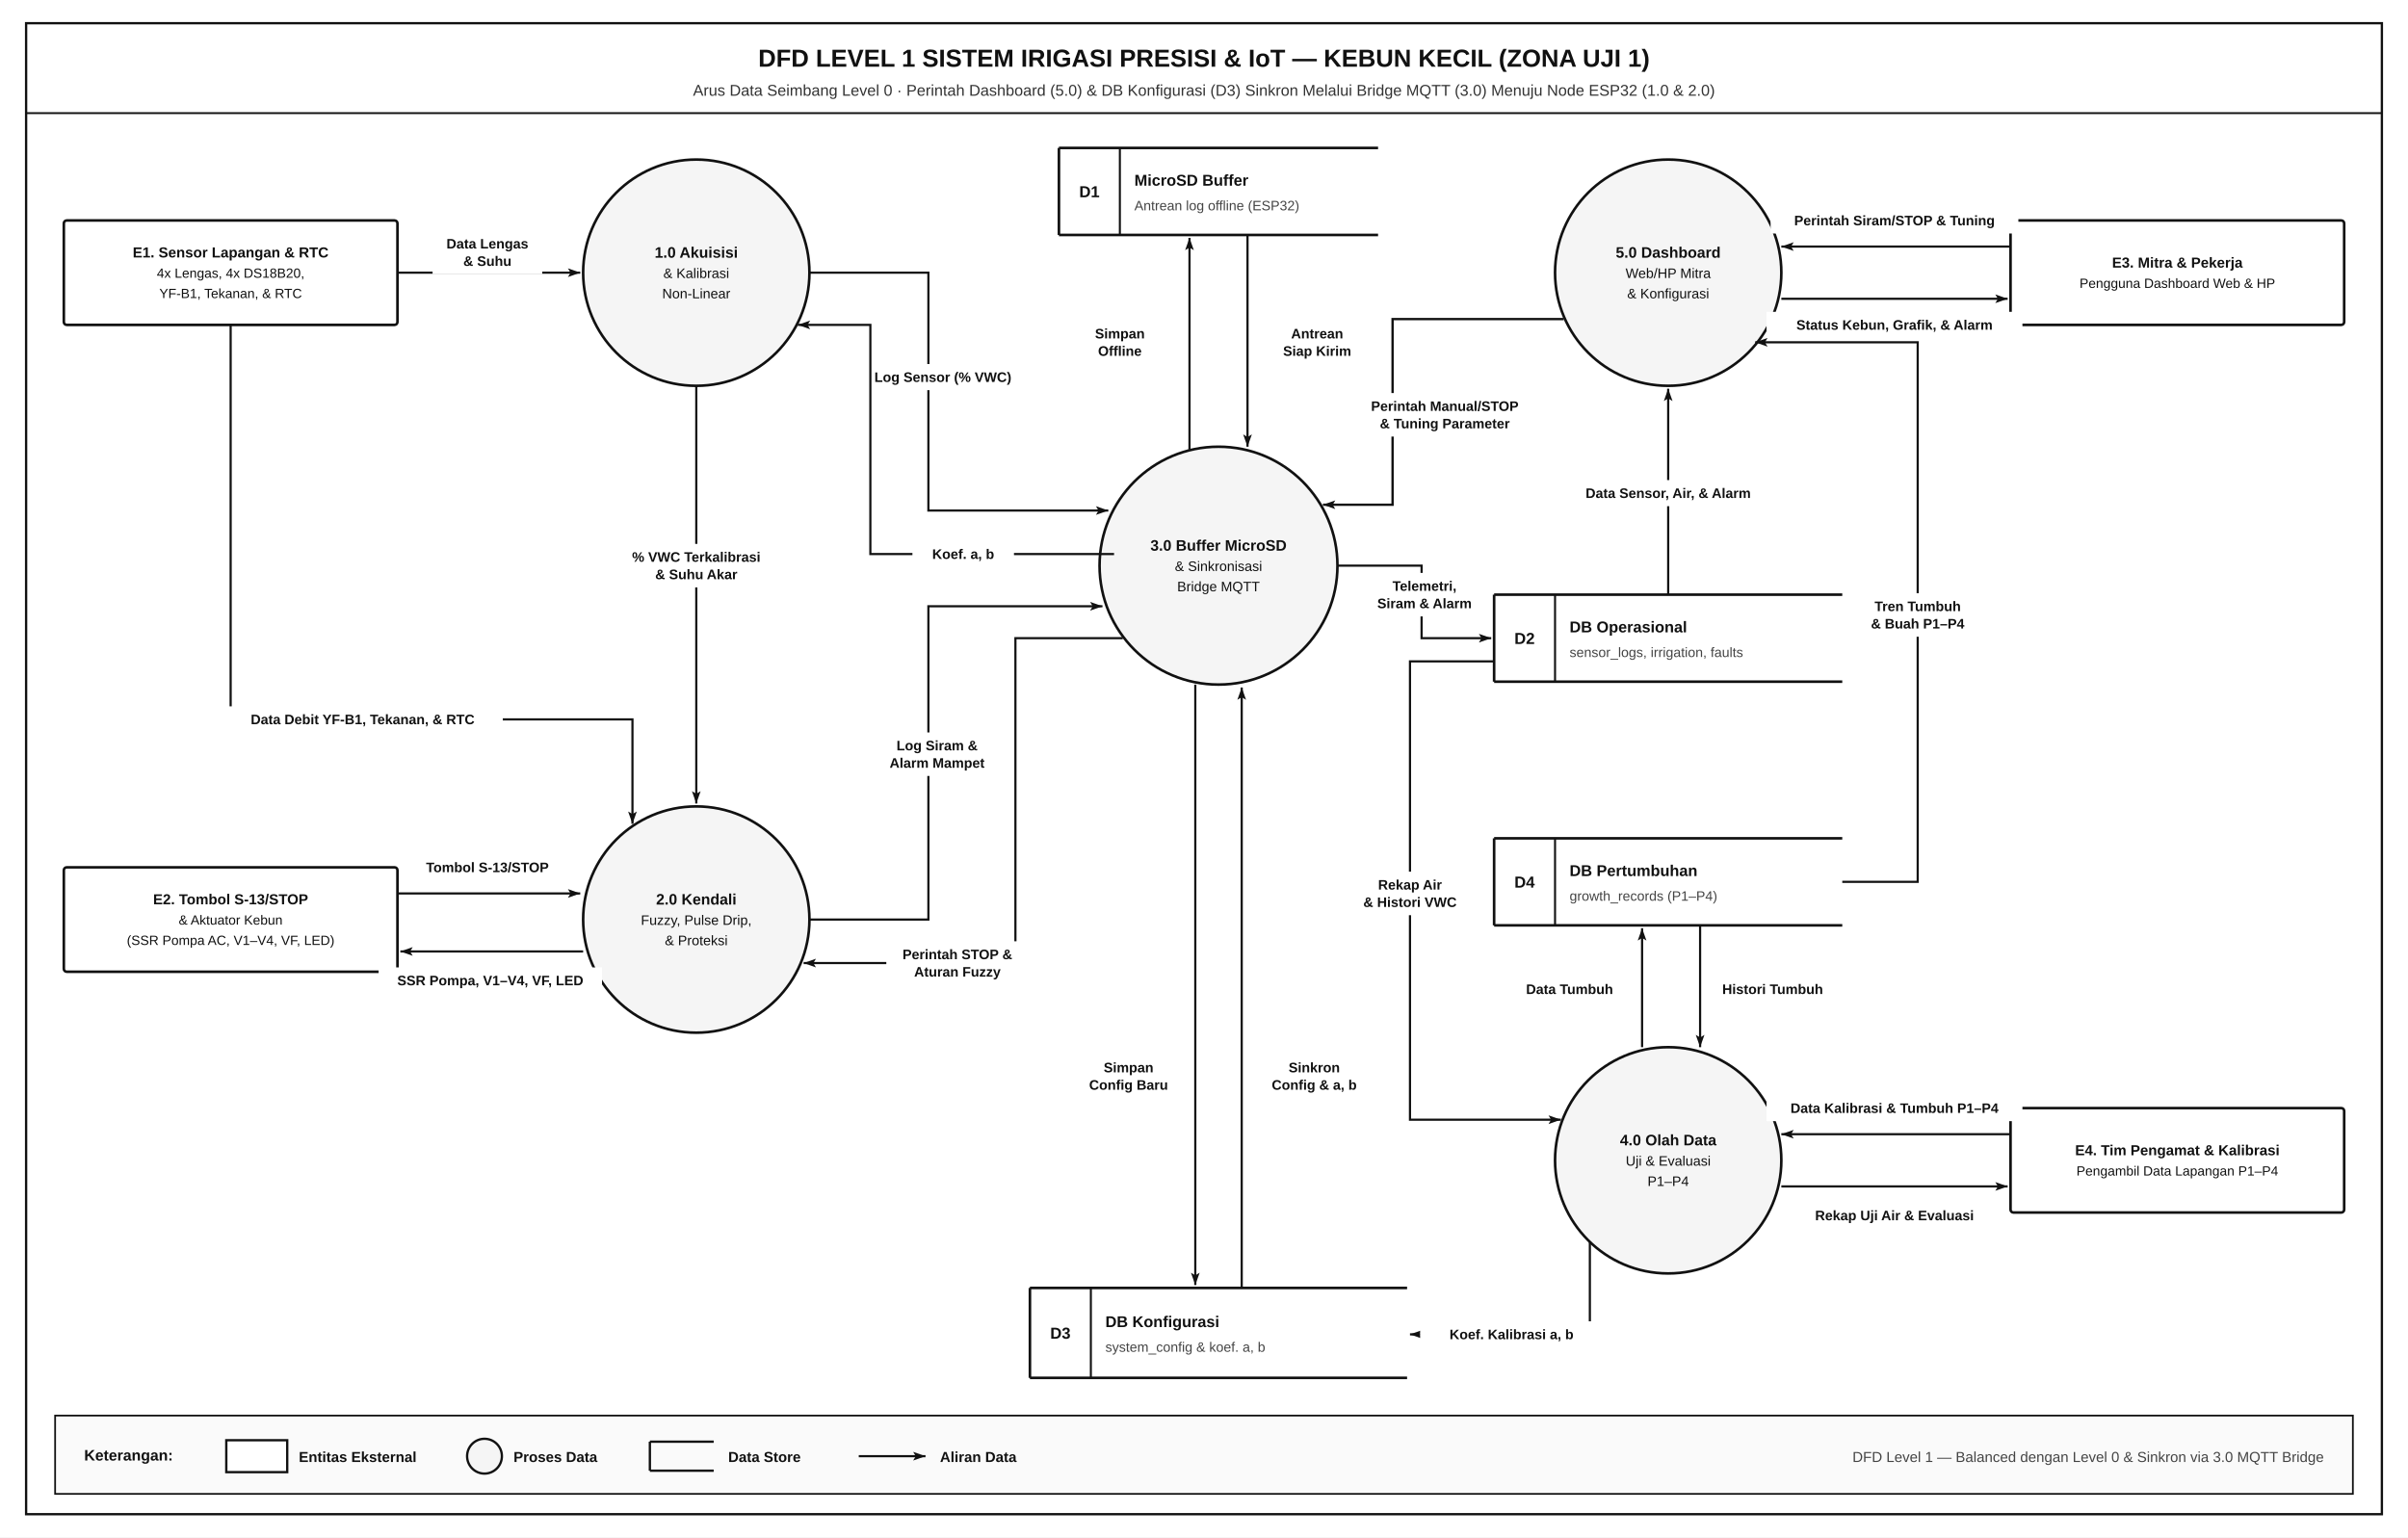
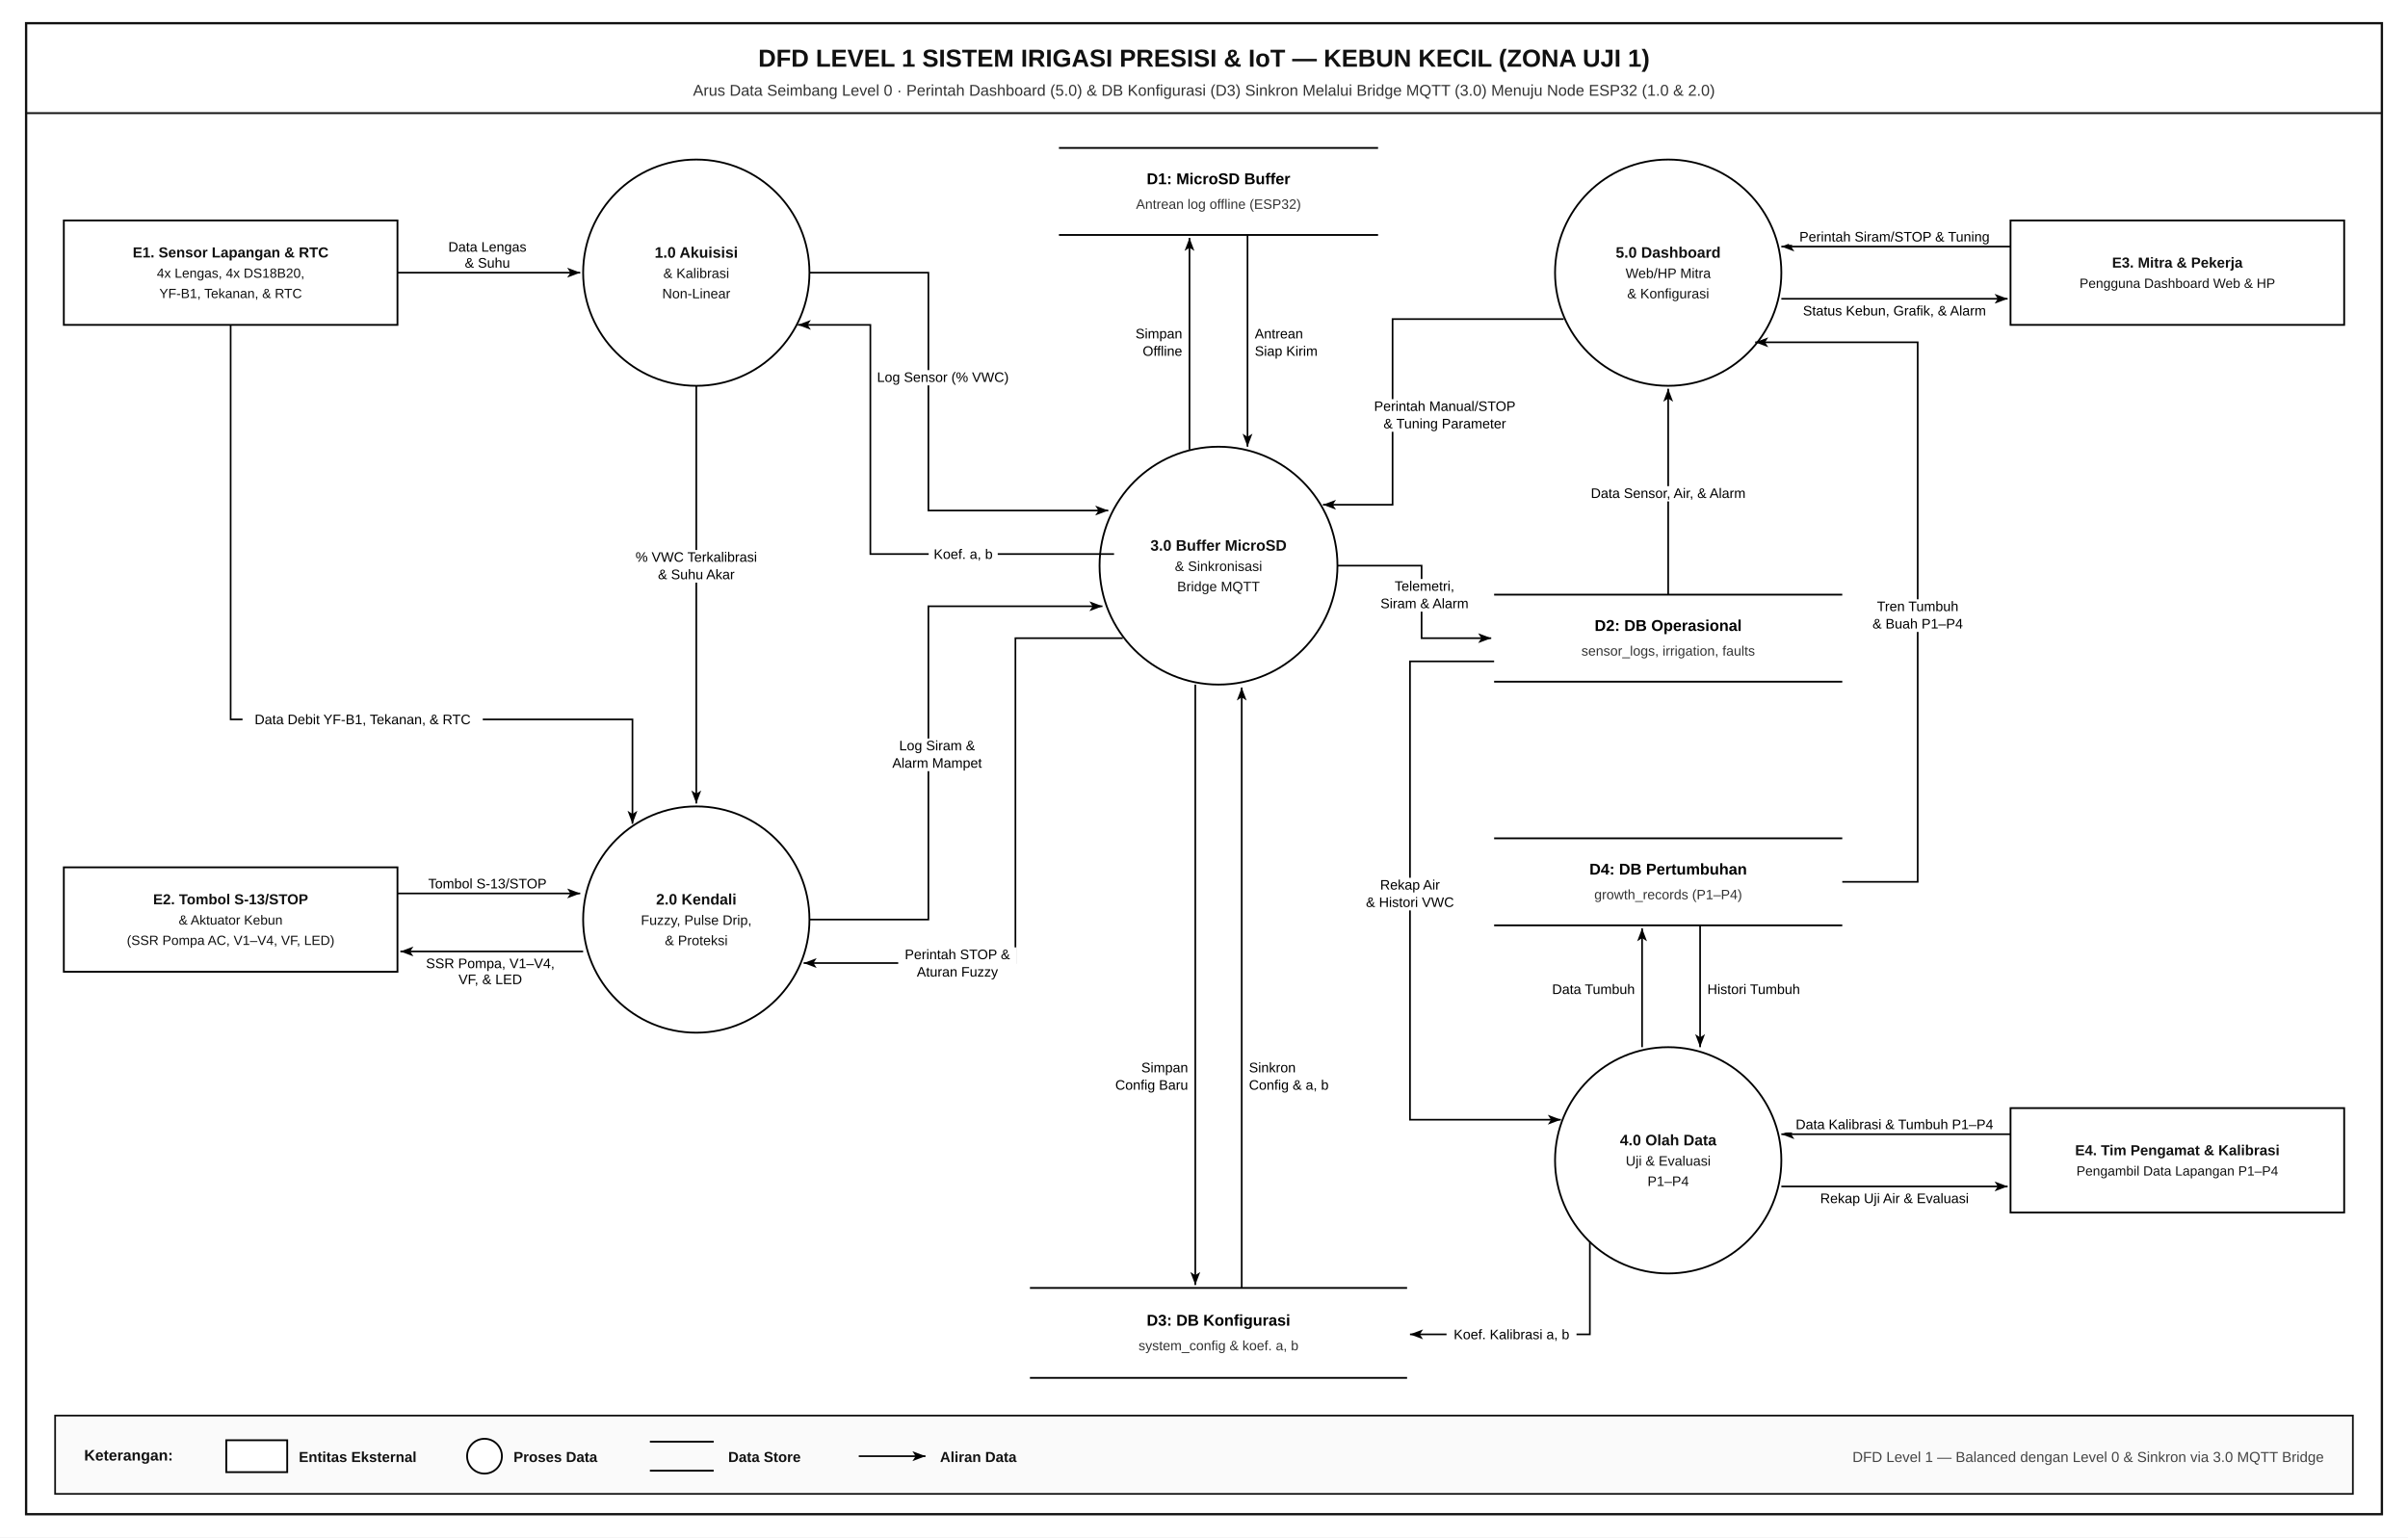
<svg xmlns="http://www.w3.org/2000/svg" width="1660" height="1060" viewBox="0 0 1660 1060">
  <defs>
-     <marker id="arr" markerUnits="userSpaceOnUse" markerWidth="9" markerHeight="7" refX="8.5" refY="3.5" orient="auto">
-       <path d="M0,0.5 L8.5,3.5 L0,6.5 L1.8,3.5 z" fill="#111111" />
+     <marker id="arr" markerUnits="userSpaceOnUse" markerWidth="10" markerHeight="8" refX="9" refY="4" orient="auto">
+       <path d="M0,0.6 L9,4 L0,7.4 L2.2,4 z" fill="#000000" />
    </marker>
    <marker id="arr-s" markerUnits="userSpaceOnUse" markerWidth="9" markerHeight="7" refX="0.5" refY="3.5" orient="auto">
      <path d="M8.5,0.5 L0,3.5 L8.5,6.5 L6.7,3.5 z" fill="#111111" />
    </marker>
  </defs>
  <rect x="0" y="0" width="1660" height="1060" fill="#FFFFFF" />
  <rect x="18" y="16" width="1624" height="1028" fill="none" stroke="#111111" stroke-width="1.6" />
  <text x="830.0" y="46" font-family="Arial, Helvetica, sans-serif" font-size="17" font-weight="700" fill="#111111" text-anchor="middle">DFD LEVEL 1 SISTEM IRIGASI PRESISI &amp; IoT — KEBUN KECIL (ZONA UJI 1)</text>
  <text x="830.0" y="66" font-family="Arial, Helvetica, sans-serif" font-size="10.8" font-weight="400" fill="#333333" text-anchor="middle">Arus Data Seimbang Level 0 · Perintah Dashboard (5.0) &amp; DB Konfigurasi (D3) Sinkron Melalui Bridge MQTT (3.0) Menuju Node ESP32 (1.0 &amp; 2.0)</text>
  <line x1="18" y1="78" x2="1642" y2="78" stroke="#111111" stroke-width="1.3" />
-   <rect x="44" y="152" width="230" height="72" rx="2" fill="#FFFFFF" stroke="#111111" stroke-width="1.8" />
+   <rect x="44" y="152" width="230" height="72" rx="0" fill="#FFFFFF" stroke="#000000" stroke-width="1.25" />
  <text x="159.0" y="177.5" font-family="Arial, Helvetica, sans-serif" font-size="10" font-weight="700" fill="#111111" text-anchor="middle">E1. Sensor Lapangan &amp; RTC</text>
  <text x="159.0" y="191.5" font-family="Arial, Helvetica, sans-serif" font-size="9.2" font-weight="400" fill="#111111" text-anchor="middle">4x Lengas, 4x DS18B20,</text>
  <text x="159.0" y="205.5" font-family="Arial, Helvetica, sans-serif" font-size="9.2" font-weight="400" fill="#111111" text-anchor="middle">YF-B1, Tekanan, &amp; RTC</text>
-   <rect x="44" y="598" width="230" height="72" rx="2" fill="#FFFFFF" stroke="#111111" stroke-width="1.8" />
+   <rect x="44" y="598" width="230" height="72" rx="0" fill="#FFFFFF" stroke="#000000" stroke-width="1.25" />
  <text x="159.0" y="623.5" font-family="Arial, Helvetica, sans-serif" font-size="10" font-weight="700" fill="#111111" text-anchor="middle">E2. Tombol S-13/STOP</text>
  <text x="159.0" y="637.5" font-family="Arial, Helvetica, sans-serif" font-size="9.2" font-weight="400" fill="#111111" text-anchor="middle">&amp; Aktuator Kebun</text>
  <text x="159.0" y="651.5" font-family="Arial, Helvetica, sans-serif" font-size="9.2" font-weight="400" fill="#111111" text-anchor="middle">(SSR Pompa AC, V1–V4, VF, LED)</text>
-   <rect x="1386" y="152" width="230" height="72" rx="2" fill="#FFFFFF" stroke="#111111" stroke-width="1.8" />
+   <rect x="1386" y="152" width="230" height="72" rx="0" fill="#FFFFFF" stroke="#000000" stroke-width="1.25" />
  <text x="1501.0" y="184.5" font-family="Arial, Helvetica, sans-serif" font-size="10" font-weight="700" fill="#111111" text-anchor="middle">E3. Mitra &amp; Pekerja</text>
  <text x="1501.0" y="198.5" font-family="Arial, Helvetica, sans-serif" font-size="9.2" font-weight="400" fill="#111111" text-anchor="middle">Pengguna Dashboard Web &amp; HP</text>
-   <rect x="1386" y="764" width="230" height="72" rx="2" fill="#FFFFFF" stroke="#111111" stroke-width="1.8" />
+   <rect x="1386" y="764" width="230" height="72" rx="0" fill="#FFFFFF" stroke="#000000" stroke-width="1.25" />
  <text x="1501.0" y="796.5" font-family="Arial, Helvetica, sans-serif" font-size="10" font-weight="700" fill="#111111" text-anchor="middle">E4. Tim Pengamat &amp; Kalibrasi</text>
  <text x="1501.0" y="810.5" font-family="Arial, Helvetica, sans-serif" font-size="9.2" font-weight="400" fill="#111111" text-anchor="middle">Pengambil Data Lapangan P1–P4</text>
-   <circle cx="480" cy="188" r="78" fill="#F5F5F5" stroke="#111111" stroke-width="1.8" />
+   <circle cx="480" cy="188" r="78" fill="#FFFFFF" stroke="#000000" stroke-width="1.25" />
  <text x="480" y="177.675" font-family="Arial, Helvetica, sans-serif" font-size="10.5" font-weight="700" fill="#111111" text-anchor="middle">1.0 Akuisisi</text>
  <text x="480" y="191.675" font-family="Arial, Helvetica, sans-serif" font-size="9.5" font-weight="400" fill="#111111" text-anchor="middle">&amp; Kalibrasi</text>
  <text x="480" y="205.675" font-family="Arial, Helvetica, sans-serif" font-size="9.5" font-weight="400" fill="#111111" text-anchor="middle">Non-Linear</text>
-   <circle cx="480" cy="634" r="78" fill="#F5F5F5" stroke="#111111" stroke-width="1.8" />
+   <circle cx="480" cy="634" r="78" fill="#FFFFFF" stroke="#000000" stroke-width="1.25" />
  <text x="480" y="623.675" font-family="Arial, Helvetica, sans-serif" font-size="10.5" font-weight="700" fill="#111111" text-anchor="middle">2.0 Kendali</text>
  <text x="480" y="637.675" font-family="Arial, Helvetica, sans-serif" font-size="9.5" font-weight="400" fill="#111111" text-anchor="middle">Fuzzy, Pulse Drip,</text>
  <text x="480" y="651.675" font-family="Arial, Helvetica, sans-serif" font-size="9.5" font-weight="400" fill="#111111" text-anchor="middle">&amp; Proteksi</text>
-   <circle cx="840" cy="390" r="82" fill="#F5F5F5" stroke="#111111" stroke-width="1.8" />
+   <circle cx="840" cy="390" r="82" fill="#FFFFFF" stroke="#000000" stroke-width="1.25" />
  <text x="840" y="379.675" font-family="Arial, Helvetica, sans-serif" font-size="10.5" font-weight="700" fill="#111111" text-anchor="middle">3.0 Buffer MicroSD</text>
  <text x="840" y="393.675" font-family="Arial, Helvetica, sans-serif" font-size="9.5" font-weight="400" fill="#111111" text-anchor="middle">&amp; Sinkronisasi</text>
  <text x="840" y="407.675" font-family="Arial, Helvetica, sans-serif" font-size="9.5" font-weight="400" fill="#111111" text-anchor="middle">Bridge MQTT</text>
-   <circle cx="1150" cy="188" r="78" fill="#F5F5F5" stroke="#111111" stroke-width="1.8" />
+   <circle cx="1150" cy="188" r="78" fill="#FFFFFF" stroke="#000000" stroke-width="1.25" />
  <text x="1150" y="177.675" font-family="Arial, Helvetica, sans-serif" font-size="10.5" font-weight="700" fill="#111111" text-anchor="middle">5.0 Dashboard</text>
  <text x="1150" y="191.675" font-family="Arial, Helvetica, sans-serif" font-size="9.5" font-weight="400" fill="#111111" text-anchor="middle">Web/HP Mitra</text>
  <text x="1150" y="205.675" font-family="Arial, Helvetica, sans-serif" font-size="9.5" font-weight="400" fill="#111111" text-anchor="middle">&amp; Konfigurasi</text>
-   <circle cx="1150" cy="800" r="78" fill="#F5F5F5" stroke="#111111" stroke-width="1.8" />
+   <circle cx="1150" cy="800" r="78" fill="#FFFFFF" stroke="#000000" stroke-width="1.25" />
  <text x="1150" y="789.675" font-family="Arial, Helvetica, sans-serif" font-size="10.5" font-weight="700" fill="#111111" text-anchor="middle">4.0 Olah Data</text>
  <text x="1150" y="803.675" font-family="Arial, Helvetica, sans-serif" font-size="9.5" font-weight="400" fill="#111111" text-anchor="middle">Uji &amp; Evaluasi</text>
  <text x="1150" y="817.675" font-family="Arial, Helvetica, sans-serif" font-size="9.5" font-weight="400" fill="#111111" text-anchor="middle">P1–P4</text>
  <rect x="730" y="102" width="220" height="60" fill="#FFFFFF" stroke="none" />
-   <line x1="730" y1="102" x2="950" y2="102" stroke="#111111" stroke-width="1.8" />
-   <line x1="730" y1="162" x2="950" y2="162" stroke="#111111" stroke-width="1.8" />
-   <line x1="730" y1="102" x2="730" y2="162" stroke="#111111" stroke-width="1.8" />
-   <line x1="772" y1="102" x2="772" y2="162" stroke="#111111" stroke-width="1.4" />
-   <text x="751" y="136.0" font-family="Arial, Helvetica, sans-serif" font-size="11" font-weight="700" fill="#111111" text-anchor="middle">D1</text>
-   <text x="782" y="128.0" font-family="Arial, Helvetica, sans-serif" font-size="10.8" font-weight="700" fill="#111111" text-anchor="start">MicroSD Buffer</text>
-   <text x="782" y="145.0" font-family="Arial, Helvetica, sans-serif" font-size="9.4" font-weight="400" fill="#444444" text-anchor="start">Antrean log offline (ESP32)</text>
+   <line x1="730" y1="102" x2="950" y2="102" stroke="#000000" stroke-width="1.25" />
+   <line x1="730" y1="162" x2="950" y2="162" stroke="#000000" stroke-width="1.25" />
+   <text x="840.0" y="127.0" font-family="Arial, Helvetica, sans-serif" font-size="10.8" font-weight="700" fill="#000000" text-anchor="middle">D1: MicroSD Buffer</text>
+   <text x="840.0" y="144.0" font-family="Arial, Helvetica, sans-serif" font-size="9.4" font-weight="400" fill="#333333" text-anchor="middle">Antrean log offline (ESP32)</text>
  <rect x="1030" y="410" width="240" height="60" fill="#FFFFFF" stroke="none" />
-   <line x1="1030" y1="410" x2="1270" y2="410" stroke="#111111" stroke-width="1.8" />
-   <line x1="1030" y1="470" x2="1270" y2="470" stroke="#111111" stroke-width="1.8" />
-   <line x1="1030" y1="410" x2="1030" y2="470" stroke="#111111" stroke-width="1.8" />
-   <line x1="1072" y1="410" x2="1072" y2="470" stroke="#111111" stroke-width="1.4" />
-   <text x="1051" y="444.0" font-family="Arial, Helvetica, sans-serif" font-size="11" font-weight="700" fill="#111111" text-anchor="middle">D2</text>
-   <text x="1082" y="436.0" font-family="Arial, Helvetica, sans-serif" font-size="10.8" font-weight="700" fill="#111111" text-anchor="start">DB Operasional</text>
-   <text x="1082" y="453.0" font-family="Arial, Helvetica, sans-serif" font-size="9.4" font-weight="400" fill="#444444" text-anchor="start">sensor_logs, irrigation, faults</text>
+   <line x1="1030" y1="410" x2="1270" y2="410" stroke="#000000" stroke-width="1.25" />
+   <line x1="1030" y1="470" x2="1270" y2="470" stroke="#000000" stroke-width="1.25" />
+   <text x="1150.0" y="435.0" font-family="Arial, Helvetica, sans-serif" font-size="10.8" font-weight="700" fill="#000000" text-anchor="middle">D2: DB Operasional</text>
+   <text x="1150.0" y="452.0" font-family="Arial, Helvetica, sans-serif" font-size="9.4" font-weight="400" fill="#333333" text-anchor="middle">sensor_logs, irrigation, faults</text>
  <rect x="710" y="888" width="260" height="62" fill="#FFFFFF" stroke="none" />
-   <line x1="710" y1="888" x2="970" y2="888" stroke="#111111" stroke-width="1.8" />
-   <line x1="710" y1="950" x2="970" y2="950" stroke="#111111" stroke-width="1.8" />
-   <line x1="710" y1="888" x2="710" y2="950" stroke="#111111" stroke-width="1.8" />
-   <line x1="752" y1="888" x2="752" y2="950" stroke="#111111" stroke-width="1.4" />
-   <text x="731" y="923.0" font-family="Arial, Helvetica, sans-serif" font-size="11" font-weight="700" fill="#111111" text-anchor="middle">D3</text>
-   <text x="762" y="915.0" font-family="Arial, Helvetica, sans-serif" font-size="10.8" font-weight="700" fill="#111111" text-anchor="start">DB Konfigurasi</text>
-   <text x="762" y="932.0" font-family="Arial, Helvetica, sans-serif" font-size="9.4" font-weight="400" fill="#444444" text-anchor="start">system_config &amp; koef. a, b</text>
+   <line x1="710" y1="888" x2="970" y2="888" stroke="#000000" stroke-width="1.25" />
+   <line x1="710" y1="950" x2="970" y2="950" stroke="#000000" stroke-width="1.25" />
+   <text x="840.0" y="914.0" font-family="Arial, Helvetica, sans-serif" font-size="10.8" font-weight="700" fill="#000000" text-anchor="middle">D3: DB Konfigurasi</text>
+   <text x="840.0" y="931.0" font-family="Arial, Helvetica, sans-serif" font-size="9.4" font-weight="400" fill="#333333" text-anchor="middle">system_config &amp; koef. a, b</text>
  <rect x="1030" y="578" width="240" height="60" fill="#FFFFFF" stroke="none" />
-   <line x1="1030" y1="578" x2="1270" y2="578" stroke="#111111" stroke-width="1.8" />
-   <line x1="1030" y1="638" x2="1270" y2="638" stroke="#111111" stroke-width="1.8" />
-   <line x1="1030" y1="578" x2="1030" y2="638" stroke="#111111" stroke-width="1.8" />
-   <line x1="1072" y1="578" x2="1072" y2="638" stroke="#111111" stroke-width="1.4" />
-   <text x="1051" y="612.0" font-family="Arial, Helvetica, sans-serif" font-size="11" font-weight="700" fill="#111111" text-anchor="middle">D4</text>
-   <text x="1082" y="604.0" font-family="Arial, Helvetica, sans-serif" font-size="10.8" font-weight="700" fill="#111111" text-anchor="start">DB Pertumbuhan</text>
-   <text x="1082" y="621.0" font-family="Arial, Helvetica, sans-serif" font-size="9.4" font-weight="400" fill="#444444" text-anchor="start">growth_records (P1–P4)</text>
-   <line x1="274" y1="188" x2="400" y2="188" stroke="#111111" stroke-width="1.5" marker-end="url(#arr)" />
-   <rect x="298.2" y="159.0" width="75.6" height="30" fill="#FFFFFF" stroke="none" />
-   <text x="336" y="171.325" font-family="Arial, Helvetica, sans-serif" font-size="9.5" font-weight="600" fill="#111111" text-anchor="middle">Data Lengas</text>
-   <text x="336" y="183.325" font-family="Arial, Helvetica, sans-serif" font-size="9.5" font-weight="600" fill="#111111" text-anchor="middle">&amp; Suhu</text>
-   <polyline points="159,224 159,496 436,496 436,568" fill="none" stroke="#111111" stroke-width="1.5" marker-end="url(#arr)" />
-   <rect x="153.4" y="487.0" width="193.2" height="18" fill="#FFFFFF" stroke="none" />
-   <text x="250" y="499.325" font-family="Arial, Helvetica, sans-serif" font-size="9.5" font-weight="600" fill="#111111" text-anchor="middle">Data Debit YF-B1, Tekanan, &amp; RTC</text>
-   <line x1="274" y1="616" x2="400" y2="616" stroke="#111111" stroke-width="1.5" marker-end="url(#arr)" />
-   <rect x="284.2" y="589.0" width="103.6" height="18" fill="#FFFFFF" stroke="none" />
-   <text x="336" y="601.325" font-family="Arial, Helvetica, sans-serif" font-size="9.5" font-weight="600" fill="#111111" text-anchor="middle">Tombol S-13/STOP</text>
-   <line x1="402" y1="656" x2="276" y2="656" stroke="#111111" stroke-width="1.5" marker-end="url(#arr)" />
-   <rect x="261.0" y="667.0" width="154.0" height="18" fill="#FFFFFF" stroke="none" />
-   <text x="338" y="679.325" font-family="Arial, Helvetica, sans-serif" font-size="9.5" font-weight="600" fill="#111111" text-anchor="middle">SSR Pompa, V1–V4, VF, LED</text>
-   <line x1="480" y1="266" x2="480" y2="554" stroke="#111111" stroke-width="1.5" marker-end="url(#arr)" />
-   <rect x="422.6" y="375.0" width="114.8" height="30" fill="#FFFFFF" stroke="none" />
-   <text x="480" y="387.325" font-family="Arial, Helvetica, sans-serif" font-size="9.5" font-weight="600" fill="#111111" text-anchor="middle">% VWC Terkalibrasi</text>
-   <text x="480" y="399.325" font-family="Arial, Helvetica, sans-serif" font-size="9.5" font-weight="600" fill="#111111" text-anchor="middle">&amp; Suhu Akar</text>
-   <polyline points="558,188 640,188 640,352 764,352" fill="none" stroke="#111111" stroke-width="1.5" marker-end="url(#arr)" />
-   <rect x="592.6" y="251.0" width="114.8" height="18" fill="#FFFFFF" stroke="none" />
-   <text x="650" y="263.325" font-family="Arial, Helvetica, sans-serif" font-size="9.5" font-weight="600" fill="#111111" text-anchor="middle">Log Sensor (% VWC)</text>
-   <polyline points="558,634 640,634 640,418 760,418" fill="none" stroke="#111111" stroke-width="1.5" marker-end="url(#arr)" />
-   <rect x="605.4" y="505.0" width="81.2" height="30" fill="#FFFFFF" stroke="none" />
-   <text x="646" y="517.325" font-family="Arial, Helvetica, sans-serif" font-size="9.5" font-weight="600" fill="#111111" text-anchor="middle">Log Siram &amp;</text>
-   <text x="646" y="529.325" font-family="Arial, Helvetica, sans-serif" font-size="9.5" font-weight="600" fill="#111111" text-anchor="middle">Alarm Mampet</text>
-   <line x1="820" y1="310" x2="820" y2="164" stroke="#111111" stroke-width="1.5" marker-end="url(#arr)" />
-   <rect x="740.0" y="221.0" width="64" height="30" fill="#FFFFFF" stroke="none" />
-   <text x="772" y="233.325" font-family="Arial, Helvetica, sans-serif" font-size="9.5" font-weight="600" fill="#111111" text-anchor="middle">Simpan</text>
-   <text x="772" y="245.325" font-family="Arial, Helvetica, sans-serif" font-size="9.5" font-weight="600" fill="#111111" text-anchor="middle">Offline</text>
-   <line x1="860" y1="162" x2="860" y2="308" stroke="#111111" stroke-width="1.5" marker-end="url(#arr)" />
-   <rect x="873.0" y="221.0" width="70.0" height="30" fill="#FFFFFF" stroke="none" />
-   <text x="908" y="233.325" font-family="Arial, Helvetica, sans-serif" font-size="9.5" font-weight="600" fill="#111111" text-anchor="middle">Antrean</text>
-   <text x="908" y="245.325" font-family="Arial, Helvetica, sans-serif" font-size="9.5" font-weight="600" fill="#111111" text-anchor="middle">Siap Kirim</text>
-   <polyline points="1078,220 960,220 960,348 912,348" fill="none" stroke="#111111" stroke-width="1.6" marker-end="url(#arr)" />
-   <rect x="933.0" y="271.0" width="126.0" height="30" fill="#FFFFFF" stroke="none" />
-   <text x="996" y="283.325" font-family="Arial, Helvetica, sans-serif" font-size="9.5" font-weight="600" fill="#111111" text-anchor="middle">Perintah Manual/STOP</text>
-   <text x="996" y="295.325" font-family="Arial, Helvetica, sans-serif" font-size="9.5" font-weight="600" fill="#111111" text-anchor="middle">&amp; Tuning Parameter</text>
-   <polyline points="768,382 600,382 600,224 550,224" fill="none" stroke="#111111" stroke-width="1.5" marker-end="url(#arr)" />
-   <rect x="629.0" y="373.0" width="70.0" height="18" fill="#FFFFFF" stroke="none" />
-   <text x="664" y="385.325" font-family="Arial, Helvetica, sans-serif" font-size="9.5" font-weight="600" fill="#111111" text-anchor="middle">Koef. a, b</text>
-   <polyline points="774,440 700,440 700,664 554,664" fill="none" stroke="#111111" stroke-width="1.5" marker-end="url(#arr)" />
-   <rect x="611.0" y="649.0" width="98.0" height="30" fill="#FFFFFF" stroke="none" />
-   <text x="660" y="661.325" font-family="Arial, Helvetica, sans-serif" font-size="9.5" font-weight="600" fill="#111111" text-anchor="middle">Perintah STOP &amp;</text>
-   <text x="660" y="673.325" font-family="Arial, Helvetica, sans-serif" font-size="9.5" font-weight="600" fill="#111111" text-anchor="middle">Aturan Fuzzy</text>
-   <line x1="824" y1="472" x2="824" y2="886" stroke="#111111" stroke-width="1.5" marker-end="url(#arr)" />
-   <rect x="740.2" y="727.0" width="75.6" height="30" fill="#FFFFFF" stroke="none" />
-   <text x="778" y="739.325" font-family="Arial, Helvetica, sans-serif" font-size="9.5" font-weight="600" fill="#111111" text-anchor="middle">Simpan</text>
-   <text x="778" y="751.325" font-family="Arial, Helvetica, sans-serif" font-size="9.5" font-weight="600" fill="#111111" text-anchor="middle">Config Baru</text>
-   <line x1="856" y1="888" x2="856" y2="474" stroke="#111111" stroke-width="1.5" marker-end="url(#arr)" />
-   <rect x="862.6" y="727.0" width="86.8" height="30" fill="#FFFFFF" stroke="none" />
-   <text x="906" y="739.325" font-family="Arial, Helvetica, sans-serif" font-size="9.5" font-weight="600" fill="#111111" text-anchor="middle">Sinkron</text>
-   <text x="906" y="751.325" font-family="Arial, Helvetica, sans-serif" font-size="9.5" font-weight="600" fill="#111111" text-anchor="middle">Config &amp; a, b</text>
-   <polyline points="922,390 980,390 980,440 1028,440" fill="none" stroke="#111111" stroke-width="1.5" marker-end="url(#arr)" />
-   <rect x="938.6" y="395.0" width="86.8" height="30" fill="#FFFFFF" stroke="none" />
-   <text x="982" y="407.325" font-family="Arial, Helvetica, sans-serif" font-size="9.5" font-weight="600" fill="#111111" text-anchor="middle">Telemetri,</text>
-   <text x="982" y="419.325" font-family="Arial, Helvetica, sans-serif" font-size="9.5" font-weight="600" fill="#111111" text-anchor="middle">Siram &amp; Alarm</text>
-   <line x1="1150" y1="410" x2="1150" y2="268" stroke="#111111" stroke-width="1.5" marker-end="url(#arr)" />
-   <rect x="1073.0" y="331.0" width="154.0" height="18" fill="#FFFFFF" stroke="none" />
-   <text x="1150" y="343.325" font-family="Arial, Helvetica, sans-serif" font-size="9.5" font-weight="600" fill="#111111" text-anchor="middle">Data Sensor, Air, &amp; Alarm</text>
-   <polyline points="1270,608 1322,608 1322,236 1210,236" fill="none" stroke="#111111" stroke-width="1.5" marker-end="url(#arr)" />
-   <rect x="1281.4" y="409.0" width="81.2" height="30" fill="#FFFFFF" stroke="none" />
-   <text x="1322" y="421.325" font-family="Arial, Helvetica, sans-serif" font-size="9.5" font-weight="600" fill="#111111" text-anchor="middle">Tren Tumbuh</text>
-   <text x="1322" y="433.325" font-family="Arial, Helvetica, sans-serif" font-size="9.5" font-weight="600" fill="#111111" text-anchor="middle">&amp; Buah P1–P4</text>
-   <line x1="1386" y1="170" x2="1228" y2="170" stroke="#111111" stroke-width="1.5" marker-end="url(#arr)" />
-   <rect x="1220.6" y="143.0" width="170.8" height="18" fill="#FFFFFF" stroke="none" />
-   <text x="1306" y="155.325" font-family="Arial, Helvetica, sans-serif" font-size="9.5" font-weight="600" fill="#111111" text-anchor="middle">Perintah Siram/STOP &amp; Tuning</text>
-   <line x1="1228" y1="206" x2="1384" y2="206" stroke="#111111" stroke-width="1.5" marker-end="url(#arr)" />
-   <rect x="1217.8" y="215.0" width="176.4" height="18" fill="#FFFFFF" stroke="none" />
-   <text x="1306" y="227.325" font-family="Arial, Helvetica, sans-serif" font-size="9.5" font-weight="600" fill="#111111" text-anchor="middle">Status Kebun, Grafik, &amp; Alarm</text>
-   <polyline points="1030,456 972,456 972,772 1076,772" fill="none" stroke="#111111" stroke-width="1.5" marker-end="url(#arr)" />
-   <rect x="928.6" y="601.0" width="86.8" height="30" fill="#FFFFFF" stroke="none" />
-   <text x="972" y="613.325" font-family="Arial, Helvetica, sans-serif" font-size="9.5" font-weight="600" fill="#111111" text-anchor="middle">Rekap Air</text>
-   <text x="972" y="625.325" font-family="Arial, Helvetica, sans-serif" font-size="9.5" font-weight="600" fill="#111111" text-anchor="middle">&amp; Histori VWC</text>
-   <line x1="1132" y1="722" x2="1132" y2="640" stroke="#111111" stroke-width="1.5" marker-end="url(#arr)" />
-   <rect x="1044.2" y="673.0" width="75.6" height="18" fill="#FFFFFF" stroke="none" />
-   <text x="1082" y="685.325" font-family="Arial, Helvetica, sans-serif" font-size="9.5" font-weight="600" fill="#111111" text-anchor="middle">Data Tumbuh</text>
-   <line x1="1172" y1="638" x2="1172" y2="722" stroke="#111111" stroke-width="1.5" marker-end="url(#arr)" />
-   <rect x="1175.8" y="673.0" width="92.4" height="18" fill="#FFFFFF" stroke="none" />
-   <text x="1222" y="685.325" font-family="Arial, Helvetica, sans-serif" font-size="9.5" font-weight="600" fill="#111111" text-anchor="middle">Histori Tumbuh</text>
-   <polyline points="1096,856 1096,920 972,920" fill="none" stroke="#111111" stroke-width="1.5" marker-end="url(#arr)" />
-   <rect x="979.0" y="911.0" width="126.0" height="18" fill="#FFFFFF" stroke="none" />
-   <text x="1042" y="923.325" font-family="Arial, Helvetica, sans-serif" font-size="9.5" font-weight="600" fill="#111111" text-anchor="middle">Koef. Kalibrasi a, b</text>
-   <line x1="1386" y1="782" x2="1228" y2="782" stroke="#111111" stroke-width="1.5" marker-end="url(#arr)" />
-   <rect x="1217.8" y="755.0" width="176.4" height="18" fill="#FFFFFF" stroke="none" />
-   <text x="1306" y="767.325" font-family="Arial, Helvetica, sans-serif" font-size="9.5" font-weight="600" fill="#111111" text-anchor="middle">Data Kalibrasi &amp; Tumbuh P1–P4</text>
-   <line x1="1228" y1="818" x2="1384" y2="818" stroke="#111111" stroke-width="1.5" marker-end="url(#arr)" />
-   <rect x="1231.8" y="829.0" width="148.4" height="18" fill="#FFFFFF" stroke="none" />
-   <text x="1306" y="841.325" font-family="Arial, Helvetica, sans-serif" font-size="9.5" font-weight="600" fill="#111111" text-anchor="middle">Rekap Uji Air &amp; Evaluasi</text>
+   <line x1="1030" y1="578" x2="1270" y2="578" stroke="#000000" stroke-width="1.25" />
+   <line x1="1030" y1="638" x2="1270" y2="638" stroke="#000000" stroke-width="1.25" />
+   <text x="1150.0" y="603.0" font-family="Arial, Helvetica, sans-serif" font-size="10.8" font-weight="700" fill="#000000" text-anchor="middle">D4: DB Pertumbuhan</text>
+   <text x="1150.0" y="620.0" font-family="Arial, Helvetica, sans-serif" font-size="9.4" font-weight="400" fill="#333333" text-anchor="middle">growth_records (P1–P4)</text>
+   <line x1="274" y1="188" x2="400" y2="188" stroke="#000000" stroke-width="1.15" marker-end="url(#arr)" />
+   <rect x="305.2" y="165.3" width="61.6" height="12.0" fill="#FFFFFF" stroke="none" />
+   <rect x="317.7" y="176.3" width="36.6" height="10.5" fill="#FFFFFF" stroke="none" />
+   <text x="336" y="173.5" font-family="Arial, Helvetica, sans-serif" font-size="9.5" font-weight="400" fill="#000000" text-anchor="middle">Data Lengas</text>
+   <text x="336" y="184.5" font-family="Arial, Helvetica, sans-serif" font-size="9.5" font-weight="400" fill="#000000" text-anchor="middle">&amp; Suhu</text>
+   <polyline points="159,224 159,496 436,496 436,568" fill="none" stroke="#000000" stroke-width="1.15" marker-end="url(#arr)" />
+   <rect x="167.2" y="491.2" width="165.6" height="10.5" fill="#FFFFFF" stroke="none" />
+   <text x="250" y="499.325" font-family="Arial, Helvetica, sans-serif" font-size="9.5" font-weight="400" fill="#000000" text-anchor="middle">Data Debit YF-B1, Tekanan, &amp; RTC</text>
+   <line x1="274" y1="616" x2="400" y2="616" stroke="#000000" stroke-width="1.15" marker-end="url(#arr)" />
+   <rect x="290.2" y="604.3" width="91.6" height="10.5" fill="#FFFFFF" stroke="none" />
+   <text x="336" y="612.5" font-family="Arial, Helvetica, sans-serif" font-size="9.5" font-weight="400" fill="#000000" text-anchor="middle">Tombol S-13/STOP</text>
+   <line x1="402" y1="656" x2="276" y2="656" stroke="#000000" stroke-width="1.15" marker-end="url(#arr)" />
+   <rect x="288.2" y="659.3" width="99.6" height="12.0" fill="#FFFFFF" stroke="none" />
+   <rect x="312.7" y="670.3" width="50.6" height="10.5" fill="#FFFFFF" stroke="none" />
+   <text x="338" y="667.5" font-family="Arial, Helvetica, sans-serif" font-size="9.5" font-weight="400" fill="#000000" text-anchor="middle">SSR Pompa, V1–V4,</text>
+   <text x="338" y="678.5" font-family="Arial, Helvetica, sans-serif" font-size="9.5" font-weight="400" fill="#000000" text-anchor="middle">VF, &amp; LED</text>
+   <line x1="480" y1="266" x2="480" y2="554" stroke="#000000" stroke-width="1.15" marker-end="url(#arr)" />
+   <rect x="434.2" y="379.2" width="91.6" height="13.0" fill="#FFFFFF" stroke="none" />
+   <rect x="449.7" y="391.2" width="60.6" height="10.5" fill="#FFFFFF" stroke="none" />
+   <text x="480" y="387.325" font-family="Arial, Helvetica, sans-serif" font-size="9.5" font-weight="400" fill="#000000" text-anchor="middle">% VWC Terkalibrasi</text>
+   <text x="480" y="399.325" font-family="Arial, Helvetica, sans-serif" font-size="9.5" font-weight="400" fill="#000000" text-anchor="middle">&amp; Suhu Akar</text>
+   <polyline points="558,188 640,188 640,352 764,352" fill="none" stroke="#000000" stroke-width="1.15" marker-end="url(#arr)" />
+   <rect x="600.2" y="255.2" width="99.6" height="10.5" fill="#FFFFFF" stroke="none" />
+   <text x="650" y="263.325" font-family="Arial, Helvetica, sans-serif" font-size="9.5" font-weight="400" fill="#000000" text-anchor="middle">Log Sensor (% VWC)</text>
+   <polyline points="558,634 640,634 640,418 760,418" fill="none" stroke="#000000" stroke-width="1.15" marker-end="url(#arr)" />
+   <rect x="616.7" y="509.2" width="58.6" height="13.0" fill="#FFFFFF" stroke="none" />
+   <rect x="612.2" y="521.2" width="67.6" height="10.5" fill="#FFFFFF" stroke="none" />
+   <text x="646" y="517.325" font-family="Arial, Helvetica, sans-serif" font-size="9.5" font-weight="400" fill="#000000" text-anchor="middle">Log Siram &amp;</text>
+   <text x="646" y="529.325" font-family="Arial, Helvetica, sans-serif" font-size="9.5" font-weight="400" fill="#000000" text-anchor="middle">Alarm Mampet</text>
+   <line x1="820" y1="310" x2="820" y2="164" stroke="#000000" stroke-width="1.15" marker-end="url(#arr)" />
+   <rect x="779.2" y="225.2" width="36.6" height="13.0" fill="#FFFFFF" stroke="none" />
+   <rect x="784.2" y="237.2" width="31.6" height="10.5" fill="#FFFFFF" stroke="none" />
+   <text x="815" y="233.325" font-family="Arial, Helvetica, sans-serif" font-size="9.5" font-weight="400" fill="#000000" text-anchor="end">Simpan</text>
+   <text x="815" y="245.325" font-family="Arial, Helvetica, sans-serif" font-size="9.5" font-weight="400" fill="#000000" text-anchor="end">Offline</text>
+   <line x1="860" y1="162" x2="860" y2="308" stroke="#000000" stroke-width="1.15" marker-end="url(#arr)" />
+   <rect x="864.2" y="225.2" width="38.6" height="13.0" fill="#FFFFFF" stroke="none" />
+   <rect x="864.2" y="237.2" width="47.6" height="10.5" fill="#FFFFFF" stroke="none" />
+   <text x="865" y="233.325" font-family="Arial, Helvetica, sans-serif" font-size="9.5" font-weight="400" fill="#000000" text-anchor="start">Antrean</text>
+   <text x="865" y="245.325" font-family="Arial, Helvetica, sans-serif" font-size="9.5" font-weight="400" fill="#000000" text-anchor="start">Siap Kirim</text>
+   <polyline points="1078,220 960,220 960,348 912,348" fill="none" stroke="#000000" stroke-width="1.15" marker-end="url(#arr)" />
+   <rect x="941.7" y="275.2" width="108.6" height="13.0" fill="#FFFFFF" stroke="none" />
+   <rect x="948.7" y="287.2" width="94.6" height="10.5" fill="#FFFFFF" stroke="none" />
+   <text x="996" y="283.325" font-family="Arial, Helvetica, sans-serif" font-size="9.5" font-weight="400" fill="#000000" text-anchor="middle">Perintah Manual/STOP</text>
+   <text x="996" y="295.325" font-family="Arial, Helvetica, sans-serif" font-size="9.5" font-weight="400" fill="#000000" text-anchor="middle">&amp; Tuning Parameter</text>
+   <polyline points="768,382 600,382 600,224 550,224" fill="none" stroke="#000000" stroke-width="1.15" marker-end="url(#arr)" />
+   <rect x="640.2" y="377.2" width="47.6" height="10.5" fill="#FFFFFF" stroke="none" />
+   <text x="664" y="385.325" font-family="Arial, Helvetica, sans-serif" font-size="9.5" font-weight="400" fill="#000000" text-anchor="middle">Koef. a, b</text>
+   <polyline points="774,440 700,440 700,664 554,664" fill="none" stroke="#000000" stroke-width="1.15" marker-end="url(#arr)" />
+   <rect x="619.2" y="653.2" width="81.6" height="13.0" fill="#FFFFFF" stroke="none" />
+   <rect x="628.7" y="665.2" width="62.6" height="10.5" fill="#FFFFFF" stroke="none" />
+   <text x="660" y="661.325" font-family="Arial, Helvetica, sans-serif" font-size="9.5" font-weight="400" fill="#000000" text-anchor="middle">Perintah STOP &amp;</text>
+   <text x="660" y="673.325" font-family="Arial, Helvetica, sans-serif" font-size="9.5" font-weight="400" fill="#000000" text-anchor="middle">Aturan Fuzzy</text>
+   <line x1="824" y1="472" x2="824" y2="886" stroke="#000000" stroke-width="1.15" marker-end="url(#arr)" />
+   <rect x="783.2" y="731.2" width="36.6" height="13.0" fill="#FFFFFF" stroke="none" />
+   <rect x="763.2" y="743.2" width="56.6" height="10.5" fill="#FFFFFF" stroke="none" />
+   <text x="819" y="739.325" font-family="Arial, Helvetica, sans-serif" font-size="9.5" font-weight="400" fill="#000000" text-anchor="end">Simpan</text>
+   <text x="819" y="751.325" font-family="Arial, Helvetica, sans-serif" font-size="9.5" font-weight="400" fill="#000000" text-anchor="end">Config Baru</text>
+   <line x1="856" y1="888" x2="856" y2="474" stroke="#000000" stroke-width="1.15" marker-end="url(#arr)" />
+   <rect x="860.2" y="731.2" width="36.6" height="13.0" fill="#FFFFFF" stroke="none" />
+   <rect x="860.2" y="743.2" width="62.6" height="10.5" fill="#FFFFFF" stroke="none" />
+   <text x="861" y="739.325" font-family="Arial, Helvetica, sans-serif" font-size="9.5" font-weight="400" fill="#000000" text-anchor="start">Sinkron</text>
+   <text x="861" y="751.325" font-family="Arial, Helvetica, sans-serif" font-size="9.5" font-weight="400" fill="#000000" text-anchor="start">Config &amp; a, b</text>
+   <polyline points="922,390 980,390 980,440 1028,440" fill="none" stroke="#000000" stroke-width="1.15" marker-end="url(#arr)" />
+   <rect x="958.7" y="399.2" width="46.6" height="13.0" fill="#FFFFFF" stroke="none" />
+   <rect x="948.7" y="411.2" width="66.6" height="10.5" fill="#FFFFFF" stroke="none" />
+   <text x="982" y="407.325" font-family="Arial, Helvetica, sans-serif" font-size="9.5" font-weight="400" fill="#000000" text-anchor="middle">Telemetri,</text>
+   <text x="982" y="419.325" font-family="Arial, Helvetica, sans-serif" font-size="9.5" font-weight="400" fill="#000000" text-anchor="middle">Siram &amp; Alarm</text>
+   <line x1="1150" y1="410" x2="1150" y2="268" stroke="#000000" stroke-width="1.15" marker-end="url(#arr)" />
+   <rect x="1090.2" y="335.2" width="119.6" height="10.5" fill="#FFFFFF" stroke="none" />
+   <text x="1150" y="343.325" font-family="Arial, Helvetica, sans-serif" font-size="9.5" font-weight="400" fill="#000000" text-anchor="middle">Data Sensor, Air, &amp; Alarm</text>
+   <polyline points="1270,608 1322,608 1322,236 1210,236" fill="none" stroke="#000000" stroke-width="1.15" marker-end="url(#arr)" />
+   <rect x="1290.2" y="413.2" width="63.6" height="13.0" fill="#FFFFFF" stroke="none" />
+   <rect x="1286.2" y="425.2" width="71.6" height="10.5" fill="#FFFFFF" stroke="none" />
+   <text x="1322" y="421.325" font-family="Arial, Helvetica, sans-serif" font-size="9.5" font-weight="400" fill="#000000" text-anchor="middle">Tren Tumbuh</text>
+   <text x="1322" y="433.325" font-family="Arial, Helvetica, sans-serif" font-size="9.5" font-weight="400" fill="#000000" text-anchor="middle">&amp; Buah P1–P4</text>
+   <line x1="1386" y1="170" x2="1228" y2="170" stroke="#000000" stroke-width="1.15" marker-end="url(#arr)" />
+   <rect x="1233.2" y="158.3" width="145.6" height="10.5" fill="#FFFFFF" stroke="none" />
+   <text x="1306" y="166.5" font-family="Arial, Helvetica, sans-serif" font-size="9.5" font-weight="400" fill="#000000" text-anchor="middle">Perintah Siram/STOP &amp; Tuning</text>
+   <line x1="1228" y1="206" x2="1384" y2="206" stroke="#000000" stroke-width="1.15" marker-end="url(#arr)" />
+   <rect x="1235.7" y="209.3" width="140.6" height="10.5" fill="#FFFFFF" stroke="none" />
+   <text x="1306" y="217.5" font-family="Arial, Helvetica, sans-serif" font-size="9.5" font-weight="400" fill="#000000" text-anchor="middle">Status Kebun, Grafik, &amp; Alarm</text>
+   <polyline points="1030,456 972,456 972,772 1076,772" fill="none" stroke="#000000" stroke-width="1.15" marker-end="url(#arr)" />
+   <rect x="948.7" y="605.2" width="46.6" height="13.0" fill="#FFFFFF" stroke="none" />
+   <rect x="939.2" y="617.2" width="65.6" height="10.5" fill="#FFFFFF" stroke="none" />
+   <text x="972" y="613.325" font-family="Arial, Helvetica, sans-serif" font-size="9.5" font-weight="400" fill="#000000" text-anchor="middle">Rekap Air</text>
+   <text x="972" y="625.325" font-family="Arial, Helvetica, sans-serif" font-size="9.5" font-weight="400" fill="#000000" text-anchor="middle">&amp; Histori VWC</text>
+   <line x1="1132" y1="722" x2="1132" y2="640" stroke="#000000" stroke-width="1.15" marker-end="url(#arr)" />
+   <rect x="1063.2" y="677.2" width="64.6" height="10.5" fill="#FFFFFF" stroke="none" />
+   <text x="1127" y="685.325" font-family="Arial, Helvetica, sans-serif" font-size="9.5" font-weight="400" fill="#000000" text-anchor="end">Data Tumbuh</text>
+   <line x1="1172" y1="638" x2="1172" y2="722" stroke="#000000" stroke-width="1.15" marker-end="url(#arr)" />
+   <rect x="1176.2" y="677.2" width="70.6" height="10.5" fill="#FFFFFF" stroke="none" />
+   <text x="1177" y="685.325" font-family="Arial, Helvetica, sans-serif" font-size="9.5" font-weight="400" fill="#000000" text-anchor="start">Histori Tumbuh</text>
+   <polyline points="1096,856 1096,920 972,920" fill="none" stroke="#000000" stroke-width="1.15" marker-end="url(#arr)" />
+   <rect x="997.2" y="915.2" width="89.6" height="10.5" fill="#FFFFFF" stroke="none" />
+   <text x="1042" y="923.325" font-family="Arial, Helvetica, sans-serif" font-size="9.5" font-weight="400" fill="#000000" text-anchor="middle">Koef. Kalibrasi a, b</text>
+   <line x1="1386" y1="782" x2="1228" y2="782" stroke="#000000" stroke-width="1.15" marker-end="url(#arr)" />
+   <rect x="1230.2" y="770.3" width="151.6" height="10.5" fill="#FFFFFF" stroke="none" />
+   <text x="1306" y="778.5" font-family="Arial, Helvetica, sans-serif" font-size="9.5" font-weight="400" fill="#000000" text-anchor="middle">Data Kalibrasi &amp; Tumbuh P1–P4</text>
+   <line x1="1228" y1="818" x2="1384" y2="818" stroke="#000000" stroke-width="1.15" marker-end="url(#arr)" />
+   <rect x="1249.7" y="821.3" width="112.6" height="10.5" fill="#FFFFFF" stroke="none" />
+   <text x="1306" y="829.5" font-family="Arial, Helvetica, sans-serif" font-size="9.5" font-weight="400" fill="#000000" text-anchor="middle">Rekap Uji Air &amp; Evaluasi</text>
  <rect x="38" y="976" width="1584" height="54" fill="#FAFAFA" stroke="#111111" stroke-width="1.2" />
  <text x="58" y="1007" font-family="Arial, Helvetica, sans-serif" font-size="10.5" font-weight="700" fill="#111111" text-anchor="start">Keterangan:</text>
-   <rect x="156" y="993" width="42" height="22" fill="#FFFFFF" stroke="#111111" stroke-width="1.6" />
+   <rect x="156" y="993" width="42" height="22" fill="#FFFFFF" stroke="#000000" stroke-width="1.25" />
  <text x="206" y="1008" font-family="Arial, Helvetica, sans-serif" font-size="10" font-weight="600" fill="#111111" text-anchor="start">Entitas Eksternal</text>
-   <circle cx="334" cy="1004" r="12" fill="#F5F5F5" stroke="#111111" stroke-width="1.6" />
+   <circle cx="334" cy="1004" r="12" fill="#FFFFFF" stroke="#000000" stroke-width="1.25" />
  <text x="354" y="1008" font-family="Arial, Helvetica, sans-serif" font-size="10" font-weight="600" fill="#111111" text-anchor="start">Proses Data</text>
-   <line x1="448" y1="994" x2="492" y2="994" stroke="#111111" stroke-width="1.6" />
-   <line x1="448" y1="1014" x2="492" y2="1014" stroke="#111111" stroke-width="1.6" />
-   <line x1="448" y1="994" x2="448" y2="1014" stroke="#111111" stroke-width="1.6" />
+   <line x1="448" y1="994" x2="492" y2="994" stroke="#000000" stroke-width="1.25" />
+   <line x1="448" y1="1014" x2="492" y2="1014" stroke="#000000" stroke-width="1.25" />
  <text x="502" y="1008" font-family="Arial, Helvetica, sans-serif" font-size="10" font-weight="600" fill="#111111" text-anchor="start">Data Store</text>
-   <line x1="592" y1="1004" x2="638" y2="1004" stroke="#111111" stroke-width="1.5" marker-end="url(#arr)" />
+   <line x1="592" y1="1004" x2="638" y2="1004" stroke="#000000" stroke-width="1.15" marker-end="url(#arr)" />
  <text x="648" y="1008" font-family="Arial, Helvetica, sans-serif" font-size="10" font-weight="600" fill="#111111" text-anchor="start">Aliran Data</text>
  <text x="1602" y="1008" font-family="Arial, Helvetica, sans-serif" font-size="10" font-weight="400" fill="#444444" text-anchor="end">DFD Level 1 — Balanced dengan Level 0 &amp; Sinkron via 3.0 MQTT Bridge</text>
</svg>
